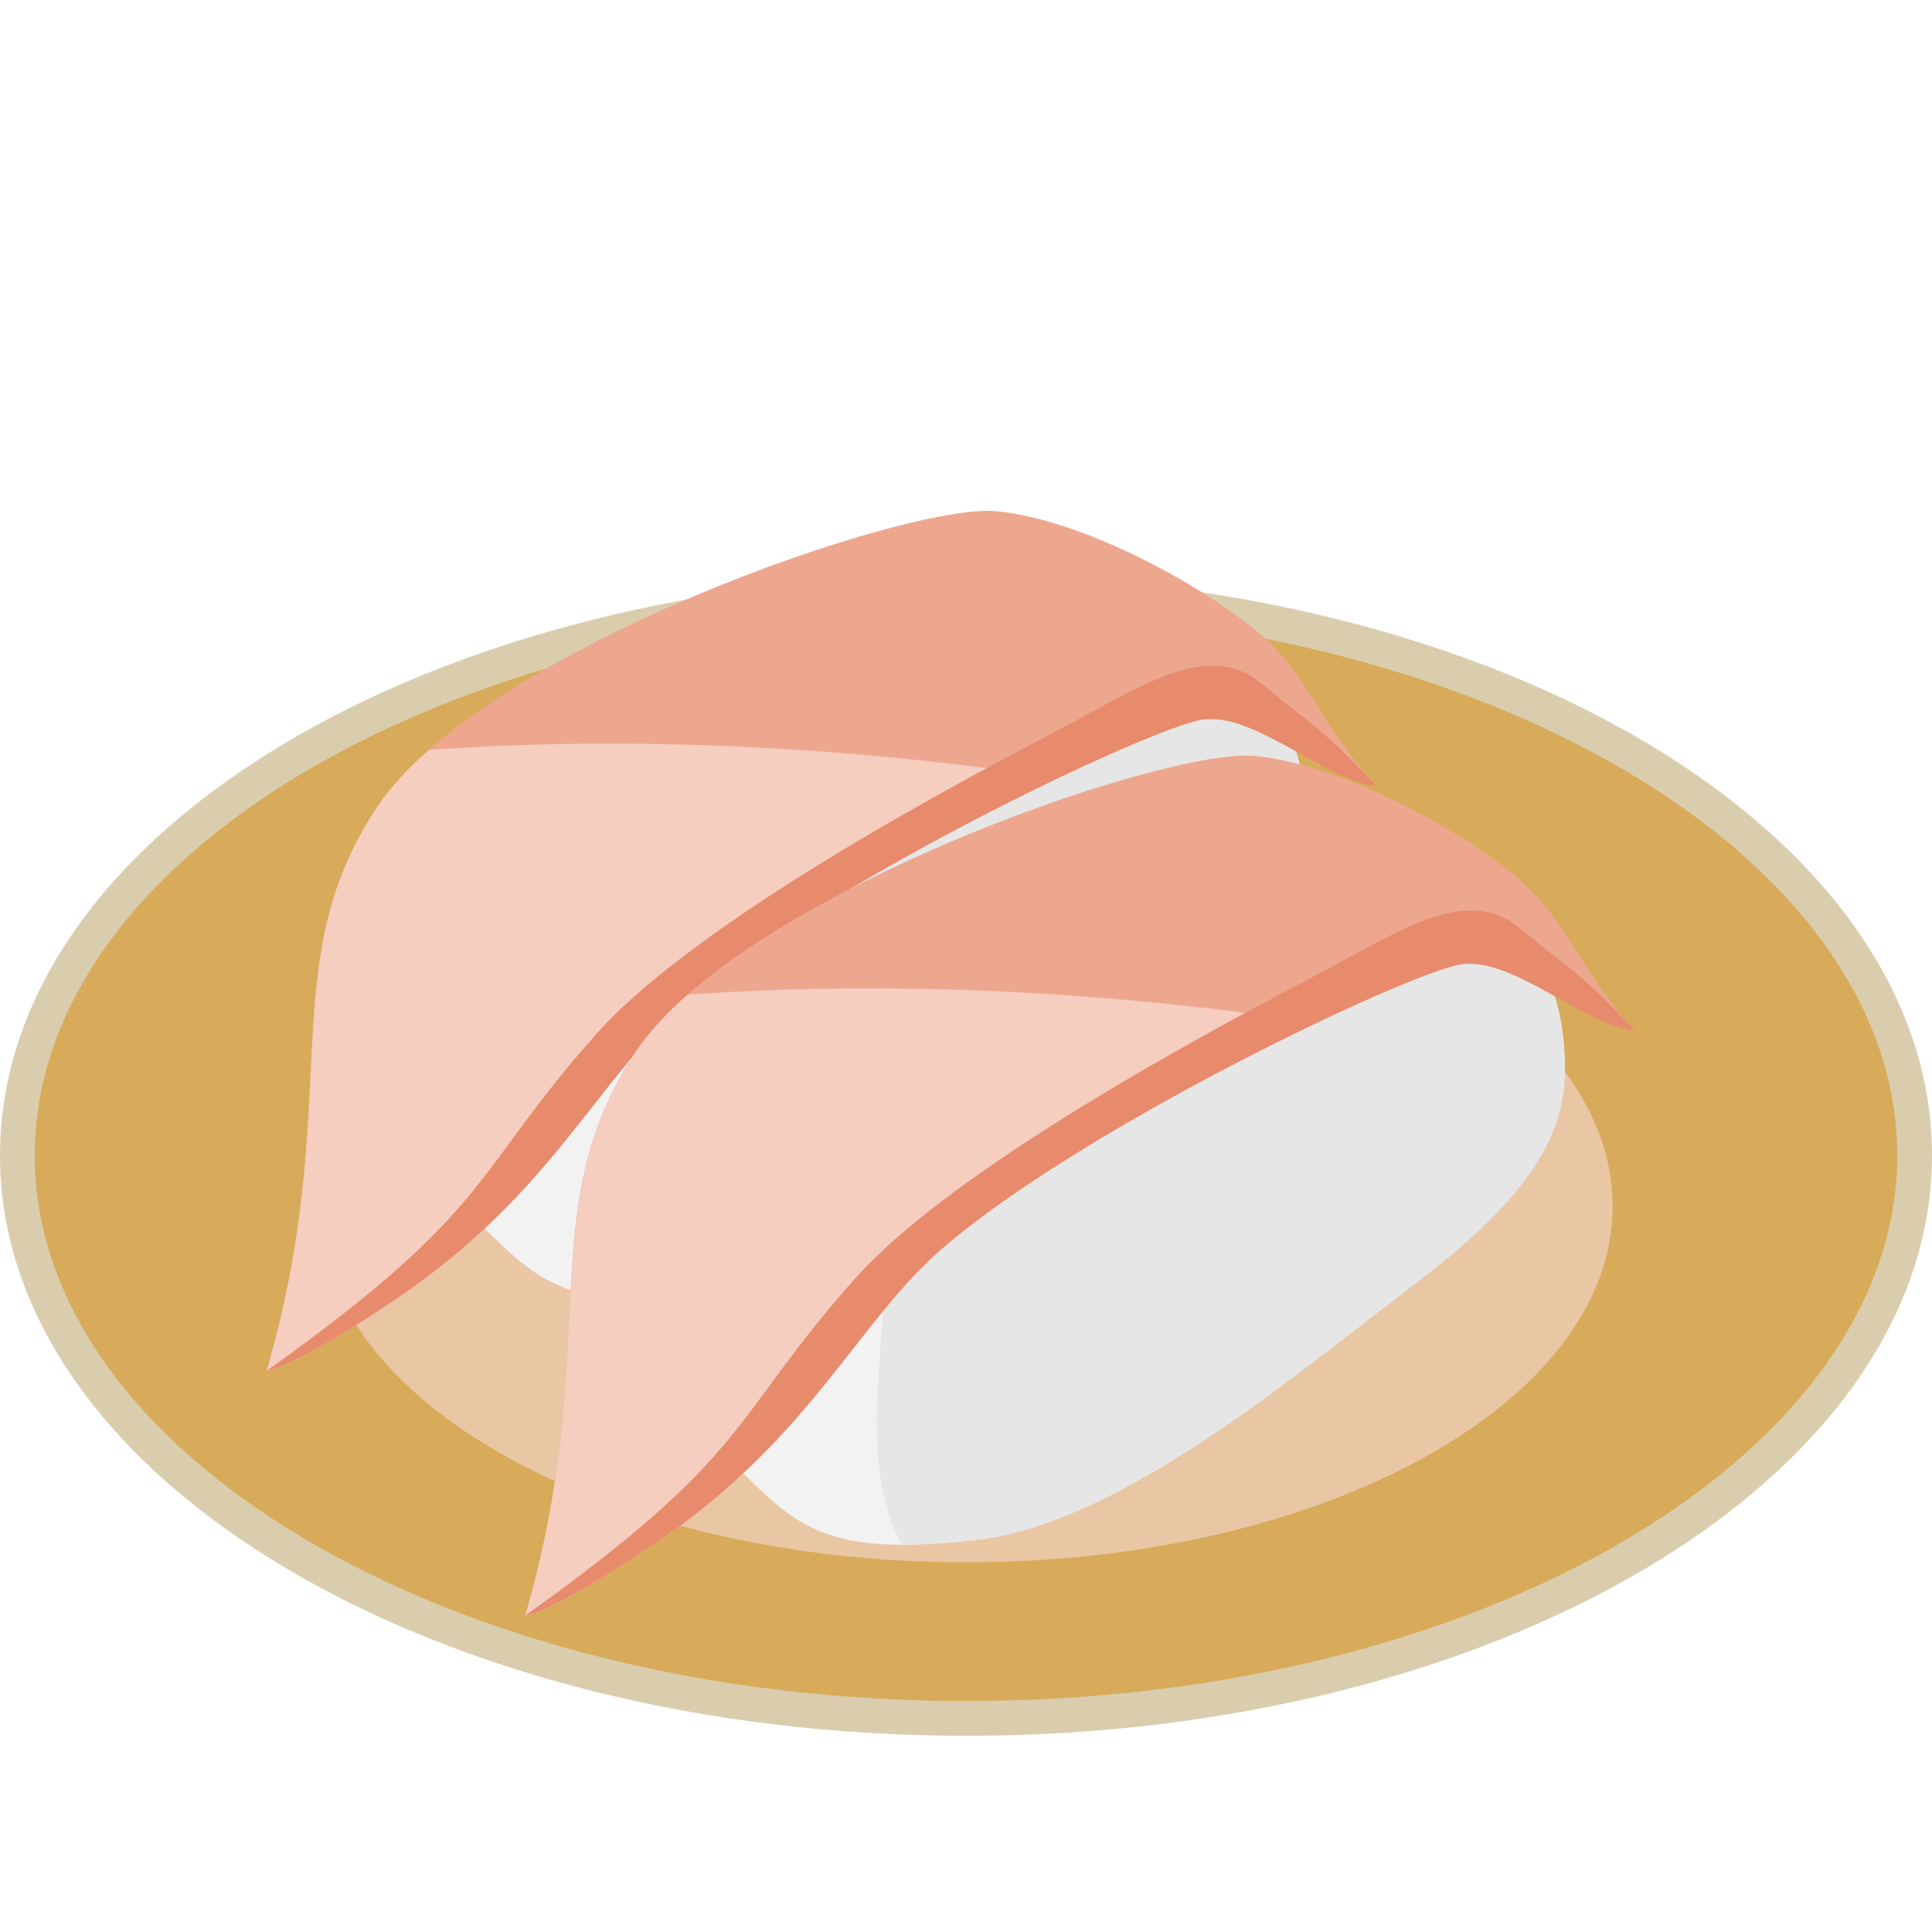
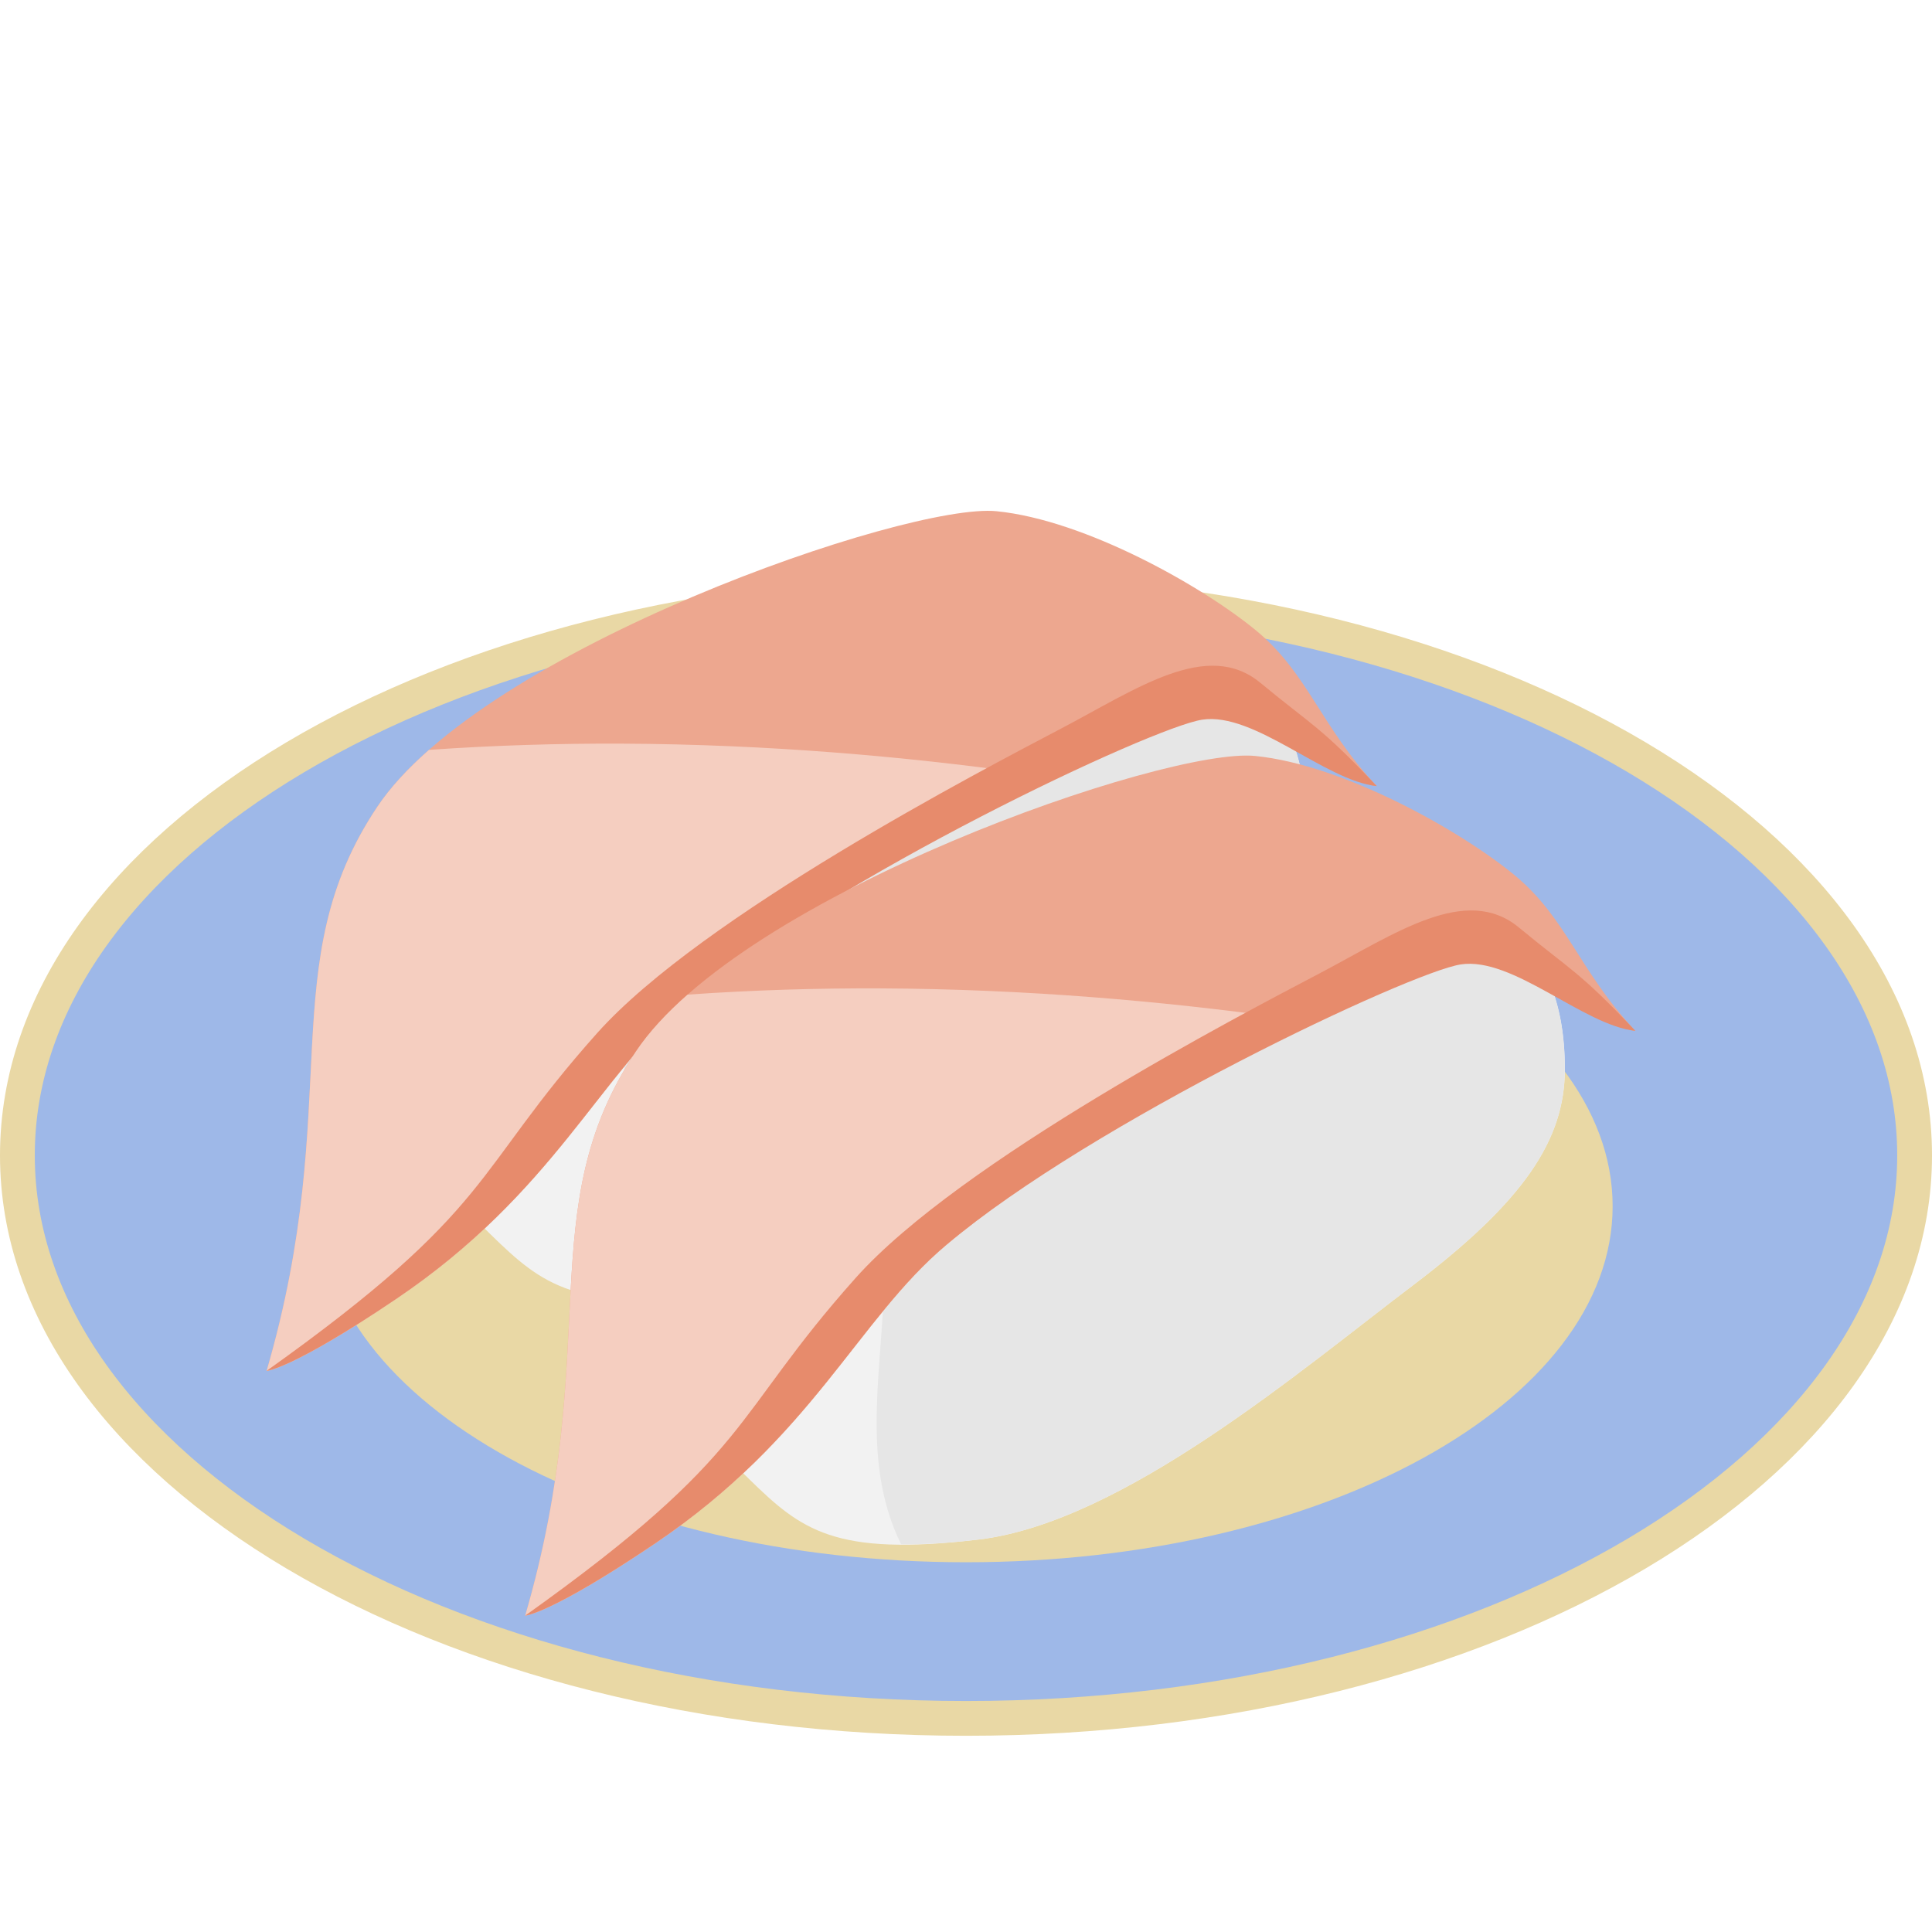
<svg xmlns="http://www.w3.org/2000/svg" viewBox="0 0 512 512" xml:space="preserve" version="1.1" id="svg2" width="512" height="512">
  <defs id="defs6">
    <clipPath id="clipPath16" clipPathUnits="userSpaceOnUse">
      <path id="path18" d="M 0,36 H 36 V 0 H 0 Z" />
    </clipPath>
    <clipPath id="clipPath28" clipPathUnits="userSpaceOnUse">
      <path id="path30" d="M 2.442,20.978 C 2.264,20.911 2.11,20.797 1.995,20.646 v 0 C 0.755,19.012 -0.619,12.529 3,9 V 9 C 6.557,5.532 9.822,4.696 11.777,4.505 v 0 C 11.81,4.502 11.885,4.498 11.918,4.498 v 0 c 2.458,0 18.332,10.761 19.524,13.235 v 0 c 1.371,2.842 1.281,8.399 -1.98,10.298 v 0 c -0.395,0.23 -0.914,0.337 -1.633,0.337 v 0 c -5.581,0 -24.582,-7.088 -25.387,-7.39" />
    </clipPath>
    <clipPath id="clipPath40" clipPathUnits="userSpaceOnUse">
      <path id="path42" d="M 0,36 H 36 V 0 H 0 Z" />
    </clipPath>
    <clipPath id="clipPath16-3" clipPathUnits="userSpaceOnUse">
      <path id="path18-6" d="M 0,36 H 36 V 0 H 0 Z" />
    </clipPath>
    <clipPath id="clipPath28-7" clipPathUnits="userSpaceOnUse">
      <path id="path30-5" d="M 2.442,20.978 C 2.264,20.911 2.11,20.797 1.995,20.646 v 0 C 0.755,19.012 -0.619,12.529 3,9 V 9 C 6.557,5.532 9.822,4.696 11.777,4.505 v 0 C 11.81,4.502 11.885,4.498 11.918,4.498 v 0 c 2.458,0 18.332,10.761 19.524,13.235 v 0 c 1.371,2.842 1.281,8.399 -1.98,10.298 v 0 c -0.395,0.23 -0.914,0.337 -1.633,0.337 v 0 c -5.581,0 -24.582,-7.088 -25.387,-7.39" />
    </clipPath>
    <clipPath id="clipPath16-9" clipPathUnits="userSpaceOnUse">
      <path id="path18-3" d="M 0,36 H 36 V 0 H 0 Z" />
    </clipPath>
    <clipPath id="clipPath28-6" clipPathUnits="userSpaceOnUse">
      <path id="path30-0" d="M 2.442,20.978 C 2.264,20.911 2.11,20.797 1.995,20.646 v 0 C 0.755,19.012 -0.619,12.529 3,9 V 9 C 6.557,5.532 9.822,4.696 11.777,4.505 v 0 C 11.81,4.502 11.885,4.498 11.918,4.498 v 0 c 2.458,0 18.332,10.761 19.524,13.235 v 0 c 1.371,2.842 1.281,8.399 -1.98,10.298 v 0 c -0.395,0.23 -0.914,0.337 -1.633,0.337 v 0 c -5.581,0 -24.582,-7.088 -25.387,-7.39" />
    </clipPath>
    <clipPath id="clipPath16-9-3" clipPathUnits="userSpaceOnUse">
      <path id="path18-3-6" d="M 0,36 H 36 V 0 H 0 Z" />
    </clipPath>
    <clipPath id="clipPath28-6-7" clipPathUnits="userSpaceOnUse">
      <path id="path30-0-5" d="M 2.442,20.978 C 2.264,20.911 2.11,20.797 1.995,20.646 v 0 C 0.755,19.012 -0.619,12.529 3,9 V 9 C 6.557,5.532 9.822,4.696 11.777,4.505 v 0 C 11.81,4.502 11.885,4.498 11.918,4.498 v 0 c 2.458,0 18.332,10.761 19.524,13.235 v 0 c 1.371,2.842 1.281,8.399 -1.98,10.298 v 0 c -0.395,0.23 -0.914,0.337 -1.633,0.337 v 0 c -5.581,0 -24.582,-7.088 -25.387,-7.39" />
    </clipPath>
    <clipPath id="clipPath16-9-7" clipPathUnits="userSpaceOnUse">
      <path id="path18-3-9" d="M 0,36 H 36 V 0 H 0 Z" />
    </clipPath>
    <clipPath id="clipPath28-6-2" clipPathUnits="userSpaceOnUse">
      <path id="path30-0-0" d="M 2.442,20.978 C 2.264,20.911 2.11,20.797 1.995,20.646 v 0 C 0.755,19.012 -0.619,12.529 3,9 V 9 C 6.557,5.532 9.822,4.696 11.777,4.505 v 0 C 11.81,4.502 11.885,4.498 11.918,4.498 v 0 c 2.458,0 18.332,10.761 19.524,13.235 v 0 c 1.371,2.842 1.281,8.399 -1.98,10.298 v 0 c -0.395,0.23 -0.914,0.337 -1.633,0.337 v 0 c -5.581,0 -24.582,-7.088 -25.387,-7.39" />
    </clipPath>
    <clipPath id="clipPath16-9-78" clipPathUnits="userSpaceOnUse">
      <path id="path18-3-4" d="M 0,36 H 36 V 0 H 0 Z" />
    </clipPath>
    <clipPath id="clipPath28-6-5" clipPathUnits="userSpaceOnUse">
      <path id="path30-0-03" d="M 2.442,20.978 C 2.264,20.911 2.11,20.797 1.995,20.646 v 0 C 0.755,19.012 -0.619,12.529 3,9 V 9 C 6.557,5.532 9.822,4.696 11.777,4.505 v 0 C 11.81,4.502 11.885,4.498 11.918,4.498 v 0 c 2.458,0 18.332,10.761 19.524,13.235 v 0 c 1.371,2.842 1.281,8.399 -1.98,10.298 v 0 c -0.395,0.23 -0.914,0.337 -1.633,0.337 v 0 c -5.581,0 -24.582,-7.088 -25.387,-7.39" />
    </clipPath>
    <clipPath id="clipPath16-9-7-6" clipPathUnits="userSpaceOnUse">
      <path id="path18-3-9-1" d="M 0,36 H 36 V 0 H 0 Z" />
    </clipPath>
    <clipPath id="clipPath28-6-2-0" clipPathUnits="userSpaceOnUse">
      <path id="path30-0-0-6" d="M 2.442,20.978 C 2.264,20.911 2.11,20.797 1.995,20.646 v 0 C 0.755,19.012 -0.619,12.529 3,9 V 9 C 6.557,5.532 9.822,4.696 11.777,4.505 v 0 C 11.81,4.502 11.885,4.498 11.918,4.498 v 0 c 2.458,0 18.332,10.761 19.524,13.235 v 0 c 1.371,2.842 1.281,8.399 -1.98,10.298 v 0 c -0.395,0.23 -0.914,0.337 -1.633,0.337 v 0 c -5.581,0 -24.582,-7.088 -25.387,-7.39" />
    </clipPath>
    <clipPath id="clipPath16-9-78-4" clipPathUnits="userSpaceOnUse">
      <path id="path18-3-4-9" d="M 0,36 H 36 V 0 H 0 Z" />
    </clipPath>
    <clipPath id="clipPath28-6-5-2" clipPathUnits="userSpaceOnUse">
      <path id="path30-0-03-0" d="M 2.442,20.978 C 2.264,20.911 2.11,20.797 1.995,20.646 v 0 C 0.755,19.012 -0.619,12.529 3,9 V 9 C 6.557,5.532 9.822,4.696 11.777,4.505 v 0 C 11.81,4.502 11.885,4.498 11.918,4.498 v 0 c 2.458,0 18.332,10.761 19.524,13.235 v 0 c 1.371,2.842 1.281,8.399 -1.98,10.298 v 0 c -0.395,0.23 -0.914,0.337 -1.633,0.337 v 0 c -5.581,0 -24.582,-7.088 -25.387,-7.39" />
    </clipPath>
    <clipPath id="clipPath16-9-1" clipPathUnits="userSpaceOnUse">
      <path id="path18-3-0" d="M 0,36 H 36 V 0 H 0 Z" />
    </clipPath>
    <clipPath id="clipPath28-6-3" clipPathUnits="userSpaceOnUse">
      <path id="path30-0-04" d="M 2.442,20.978 C 2.264,20.911 2.11,20.797 1.995,20.646 v 0 C 0.755,19.012 -0.619,12.529 3,9 V 9 C 6.557,5.532 9.822,4.696 11.777,4.505 v 0 C 11.81,4.502 11.885,4.498 11.918,4.498 v 0 c 2.458,0 18.332,10.761 19.524,13.235 v 0 c 1.371,2.842 1.281,8.399 -1.98,10.298 v 0 c -0.395,0.23 -0.914,0.337 -1.633,0.337 v 0 c -5.581,0 -24.582,-7.088 -25.387,-7.39" />
    </clipPath>
    <clipPath id="clipPath16-4" clipPathUnits="userSpaceOnUse">
      <path id="path18-4" d="M 0,36 H 36 V 0 H 0 Z" />
    </clipPath>
    <clipPath id="clipPath28-4" clipPathUnits="userSpaceOnUse">
      <path id="path30-7" d="M 2.442,20.978 C 2.264,20.911 2.11,20.797 1.995,20.646 v 0 C 0.755,19.012 -0.619,12.529 3,9 V 9 C 6.557,5.532 9.822,4.696 11.777,4.505 v 0 C 11.81,4.502 11.885,4.498 11.918,4.498 v 0 c 2.458,0 18.332,10.761 19.524,13.235 v 0 c 1.371,2.842 1.281,8.399 -1.98,10.298 v 0 c -0.395,0.23 -0.914,0.337 -1.633,0.337 v 0 c -5.581,0 -24.582,-7.088 -25.387,-7.39" />
    </clipPath>
  </defs>
  <g id="layer3" style="display:inline" transform="translate(0,467)">
-     <g id="g1391" transform="matrix(11.55997,0,0,11.55999,-4.099402,-482.1425)">
-       <ellipse ry="12.907" rx="21.747" cy="27.797" cx="22.5" id="path13935" style="opacity:1;fill:#d7ab5a;fill-opacity:1;stroke:#dacdae;stroke-width:0.797;stroke-linecap:round;stroke-linejoin:round;stroke-miterlimit:4;stroke-dasharray:none;stroke-dashoffset:0;stroke-opacity:1" />
-       <ellipse ry="8.163" rx="14.824" cy="28.962" cx="22.5" id="path13935-2" style="opacity:1;fill:#e9c7a5;fill-opacity:1;stroke:none;stroke-width:0.028;stroke-linecap:round;stroke-linejoin:round;stroke-miterlimit:4;stroke-dasharray:0.169, 0.056;stroke-dashoffset:0;stroke-opacity:1" />
+     <g id="g881">
+       <ellipse ry="149.2" rx="251.391" cy="-160.809" cx="256" id="path13935" style="opacity:1;fill:#9eb8e8;fill-opacity:1;stroke:#e9d8a5;stroke-width:9.219;stroke-linecap:round;stroke-linejoin:round;stroke-miterlimit:4;stroke-dasharray:none;stroke-dashoffset:0;stroke-opacity:1" />
+       <ellipse ry="94.36" rx="171.365" cy="-147.346" cx="256" id="path13935-2" style="opacity:1;fill:#e9d8a5;fill-opacity:1;stroke:none;stroke-width:0.326;stroke-linecap:round;stroke-linejoin:round;stroke-miterlimit:4;stroke-dasharray:1.954, 0.651;stroke-dashoffset:0;stroke-opacity:1" />
    </g>
  </g>
  <g id="layer2" style="display:inline" transform="translate(0,467)">
    <g transform="translate(-68.53011,-64.85838)" style="display:inline" id="g1028-3">
      <g transform="matrix(11.55997,0,0,11.55999,-10.99094,-475.251)" id="g967-56">
        <path style="opacity:1;vector-effect:none;fill:#f2f2f2;fill-opacity:1;stroke:none;stroke-width:0.965;stroke-linecap:butt;stroke-linejoin:miter;stroke-miterlimit:4;stroke-dasharray:none;stroke-dashoffset:0;stroke-opacity:1" d="m 29.827,20.553 c -3.096,0.563 -9.893,2.901 -12.21,4.318 -2.317,1.417 -2.115,4.052 -2.106,5.532 0.009,1.48 1.425,3.058 2.615,4.22 1.189,1.162 1.956,1.779 5.264,1.384 3.309,-0.396 7.404,-3.901 9.95,-5.826 2.545,-1.925 3.485,-3.338 3.485,-4.953 1.49e-4,-1.616 -0.493,-2.636 -1.524,-3.695 -1.032,-1.059 -2.376,-1.542 -5.473,-0.979 z" id="path886-2" />
        <path style="opacity:1;vector-effect:none;fill:#e6e6e6;fill-opacity:1;stroke:none;stroke-width:1.002;stroke-linecap:butt;stroke-linejoin:miter;stroke-miterlimit:4;stroke-dasharray:none;stroke-dashoffset:0;stroke-opacity:1" d="m 31.844,20.32 c -0.578,0.017 -1.244,0.092 -2.018,0.232 -1.913,0.348 -5.236,1.374 -8.045,2.441 -1.088,2.069 -0.552,4.38 -0.554,6.729 8.54e-4,2.221 -0.596,4.411 0.382,6.395 0.503,0.003 1.074,-0.027 1.779,-0.111 3.309,-0.396 7.406,-3.901 9.951,-5.826 2.545,-1.925 3.485,-3.337 3.484,-4.953 1.49e-4,-1.616 -0.494,-2.636 -1.525,-3.695 -0.774,-0.794 -1.722,-1.263 -3.455,-1.211 z" id="path927-9" />
      </g>
      <path id="path12905-2-1" d="m 139.185,-38.849 c 20.814,-71.429 1.467,-107.917 29.376,-149.544 27.909,-41.628 140.412,-80.637 164.064,-78.272 23.652,2.365 54.782,20.032 68.844,31.67 13.718,11.353 17.013,25.332 31.913,41.178 -13.718,-1.419 -35.242,-35.005 -47.541,-29.329 -12.299,5.677 -96.096,53.328 -135.03,86.032 -23.652,19.868 -35.373,50.946 -77.474,79.328 -27.616,18.617 -34.154,18.936 -34.154,18.936 z" style="opacity:1;fill:#eda78f;fill-opacity:1;stroke:none;stroke-width:0.24;stroke-linecap:round;stroke-linejoin:round;stroke-miterlimit:4;stroke-dasharray:1.44, 0.48;stroke-dashoffset:0;stroke-opacity:1" />
      <path transform="translate(0,-467)" id="path1004-2" d="m 233.209,261.932 c -16.593,-0.069 -33.655,0.437 -50.99,1.652 -5.596,4.923 -10.259,9.951 -13.658,15.021 -27.909,41.628 -8.561,78.116 -29.375,149.545 0,0 6.539,-0.318 34.154,-18.936 42.101,-28.383 53.821,-59.46 77.473,-79.328 22.292,-18.725 59.254,-42.321 89.119,-60.162 -31.411,-4.35 -67.763,-7.63 -106.723,-7.793 z" style="opacity:1;vector-effect:none;fill:#f5cec0;fill-opacity:1;stroke:none;stroke-width:1.002;stroke-linecap:butt;stroke-linejoin:miter;stroke-miterlimit:4;stroke-dasharray:none;stroke-dashoffset:0;stroke-opacity:1" />
      <path id="path12905-0-0-7" d="m 139.185,-38.849 c 60.98,-43.456 54.221,-52.127 87.599,-89.513 27.656,-30.977 101.895,-69.636 122.937,-80.694 20.066,-10.545 38.762,-23.769 52.825,-12.132 13.718,11.353 15.937,11.524 30.838,27.371 -13.718,-1.419 -32.452,-19.726 -46.273,-17.6 -13.388,2.06 -97.364,41.599 -136.298,74.304 -23.652,19.868 -35.373,50.946 -77.474,79.328 -27.616,18.617 -34.154,18.936 -34.154,18.936 z" style="opacity:1;fill:#e78b6c;fill-opacity:1;stroke:none;stroke-width:0.24;stroke-linecap:round;stroke-linejoin:round;stroke-miterlimit:4;stroke-dasharray:1.44, 0.48;stroke-dashoffset:0;stroke-opacity:1" />
    </g>
  </g>
  <g id="layer1" style="display:inline" transform="translate(0,467)">
    <g id="g1028">
      <g transform="matrix(11.55997,0,0,11.55999,-10.99094,-475.251)" id="g967">
        <path style="opacity:1;vector-effect:none;fill:#f2f2f2;fill-opacity:1;stroke:none;stroke-width:0.965;stroke-linecap:butt;stroke-linejoin:miter;stroke-miterlimit:4;stroke-dasharray:none;stroke-dashoffset:0;stroke-opacity:1" d="m 29.827,20.553 c -3.096,0.563 -9.893,2.901 -12.21,4.318 -2.317,1.417 -2.115,4.052 -2.106,5.532 0.009,1.48 1.425,3.058 2.615,4.22 1.189,1.162 1.956,1.779 5.264,1.384 3.309,-0.396 7.404,-3.901 9.95,-5.826 2.545,-1.925 3.485,-3.338 3.485,-4.953 1.49e-4,-1.616 -0.493,-2.636 -1.524,-3.695 -1.032,-1.059 -2.376,-1.542 -5.473,-0.979 z" id="path886" />
        <path style="opacity:1;vector-effect:none;fill:#e6e6e6;fill-opacity:1;stroke:none;stroke-width:1.002;stroke-linecap:butt;stroke-linejoin:miter;stroke-miterlimit:4;stroke-dasharray:none;stroke-dashoffset:0;stroke-opacity:1" d="m 31.844,20.32 c -0.578,0.017 -1.244,0.092 -2.018,0.232 -1.913,0.348 -5.236,1.374 -8.045,2.441 -1.088,2.069 -0.552,4.38 -0.554,6.729 8.54e-4,2.221 -0.596,4.411 0.382,6.395 0.503,0.003 1.074,-0.027 1.779,-0.111 3.309,-0.396 7.406,-3.901 9.951,-5.826 2.545,-1.925 3.485,-3.337 3.484,-4.953 1.49e-4,-1.616 -0.494,-2.636 -1.525,-3.695 -0.774,-0.794 -1.722,-1.263 -3.455,-1.211 z" id="path927" />
      </g>
      <path id="path12905-2" d="m 139.185,-38.849 c 20.814,-71.429 1.467,-107.917 29.376,-149.544 27.909,-41.628 140.412,-80.637 164.064,-78.272 23.652,2.365 54.782,20.032 68.844,31.67 13.718,11.353 17.013,25.332 31.913,41.178 -13.718,-1.419 -35.242,-35.005 -47.541,-29.329 -12.299,5.677 -96.096,53.328 -135.03,86.032 -23.652,19.868 -35.373,50.946 -77.474,79.328 -27.616,18.617 -34.154,18.936 -34.154,18.936 z" style="opacity:1;fill:#eda78f;fill-opacity:1;stroke:none;stroke-width:0.24;stroke-linecap:round;stroke-linejoin:round;stroke-miterlimit:4;stroke-dasharray:1.44, 0.48;stroke-dashoffset:0;stroke-opacity:1" />
-       <path transform="translate(0,-467)" id="path1004" d="M 233.209 261.932 C 216.616 261.862 199.554 262.369 182.219 263.584 C 176.623 268.506 171.96 273.535 168.561 278.605 C 140.651 320.233 159.999 356.721 139.186 428.15 C 139.186 428.15 145.724 427.832 173.34 409.215 C 215.441 380.832 227.16 349.755 250.812 329.887 C 273.104 311.162 310.066 287.566 339.932 269.725 C 308.52 265.374 272.169 262.094 233.209 261.932 z " style="opacity:1;vector-effect:none;fill:#f5cec0;fill-opacity:1;stroke:none;stroke-width:1.002;stroke-linecap:butt;stroke-linejoin:miter;stroke-miterlimit:4;stroke-dasharray:none;stroke-dashoffset:0;stroke-opacity:1" />
+       <path transform="translate(0,-467)" id="path1004" d="m 233.209,261.932 c -16.593,-0.069 -33.655,0.437 -50.99,1.652 -5.596,4.923 -10.259,9.951 -13.658,15.021 -27.909,41.628 -8.561,78.116 -29.375,149.545 0,0 6.539,-0.318 34.154,-18.936 42.101,-28.383 53.821,-59.46 77.473,-79.328 22.292,-18.725 59.254,-42.321 89.119,-60.162 -31.411,-4.35 -67.763,-7.63 -106.723,-7.793 z" style="opacity:1;vector-effect:none;fill:#f5cec0;fill-opacity:1;stroke:none;stroke-width:1.002;stroke-linecap:butt;stroke-linejoin:miter;stroke-miterlimit:4;stroke-dasharray:none;stroke-dashoffset:0;stroke-opacity:1" />
      <path id="path12905-0-0" d="m 139.185,-38.849 c 60.98,-43.456 54.221,-52.127 87.599,-89.513 27.656,-30.977 101.895,-69.636 122.937,-80.694 20.066,-10.545 38.762,-23.769 52.825,-12.132 13.718,11.353 15.937,11.524 30.838,27.371 -13.718,-1.419 -32.452,-19.726 -46.273,-17.6 -13.388,2.06 -97.364,41.599 -136.298,74.304 -23.652,19.868 -35.373,50.946 -77.474,79.328 -27.616,18.617 -34.154,18.936 -34.154,18.936 z" style="opacity:1;fill:#e78b6c;fill-opacity:1;stroke:none;stroke-width:0.24;stroke-linecap:round;stroke-linejoin:round;stroke-miterlimit:4;stroke-dasharray:1.44, 0.48;stroke-dashoffset:0;stroke-opacity:1" />
    </g>
  </g>
</svg>
